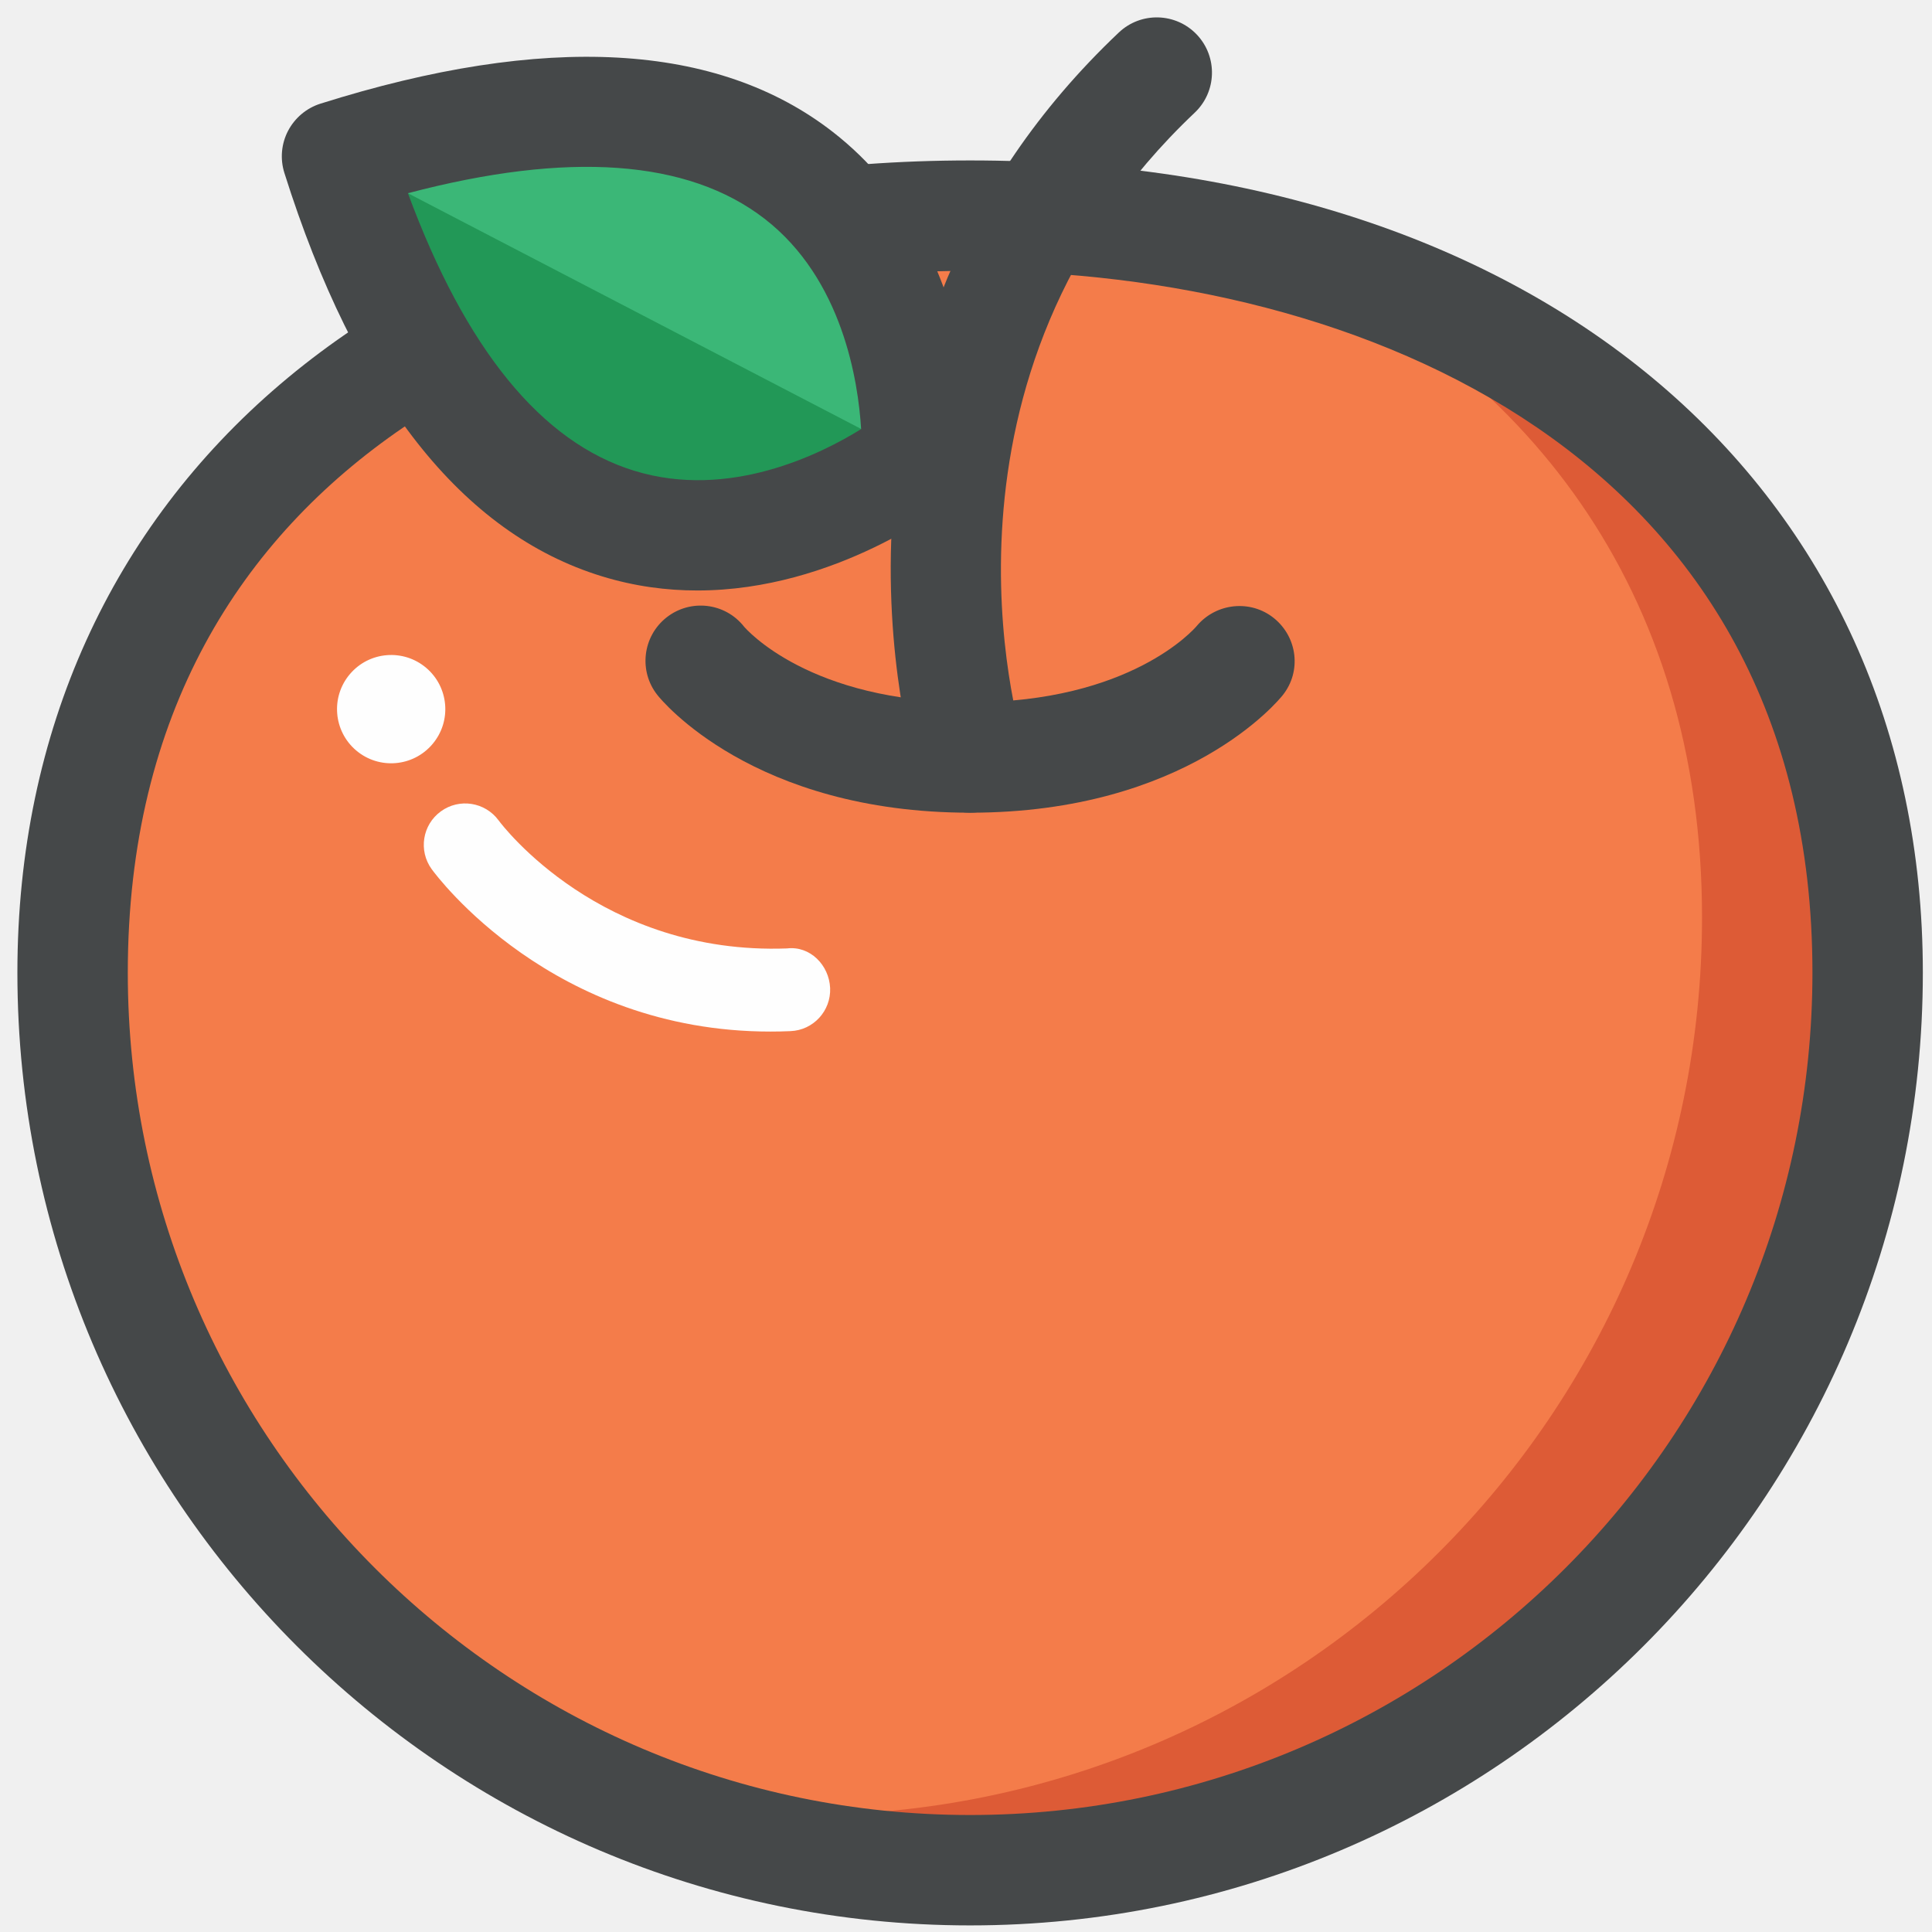
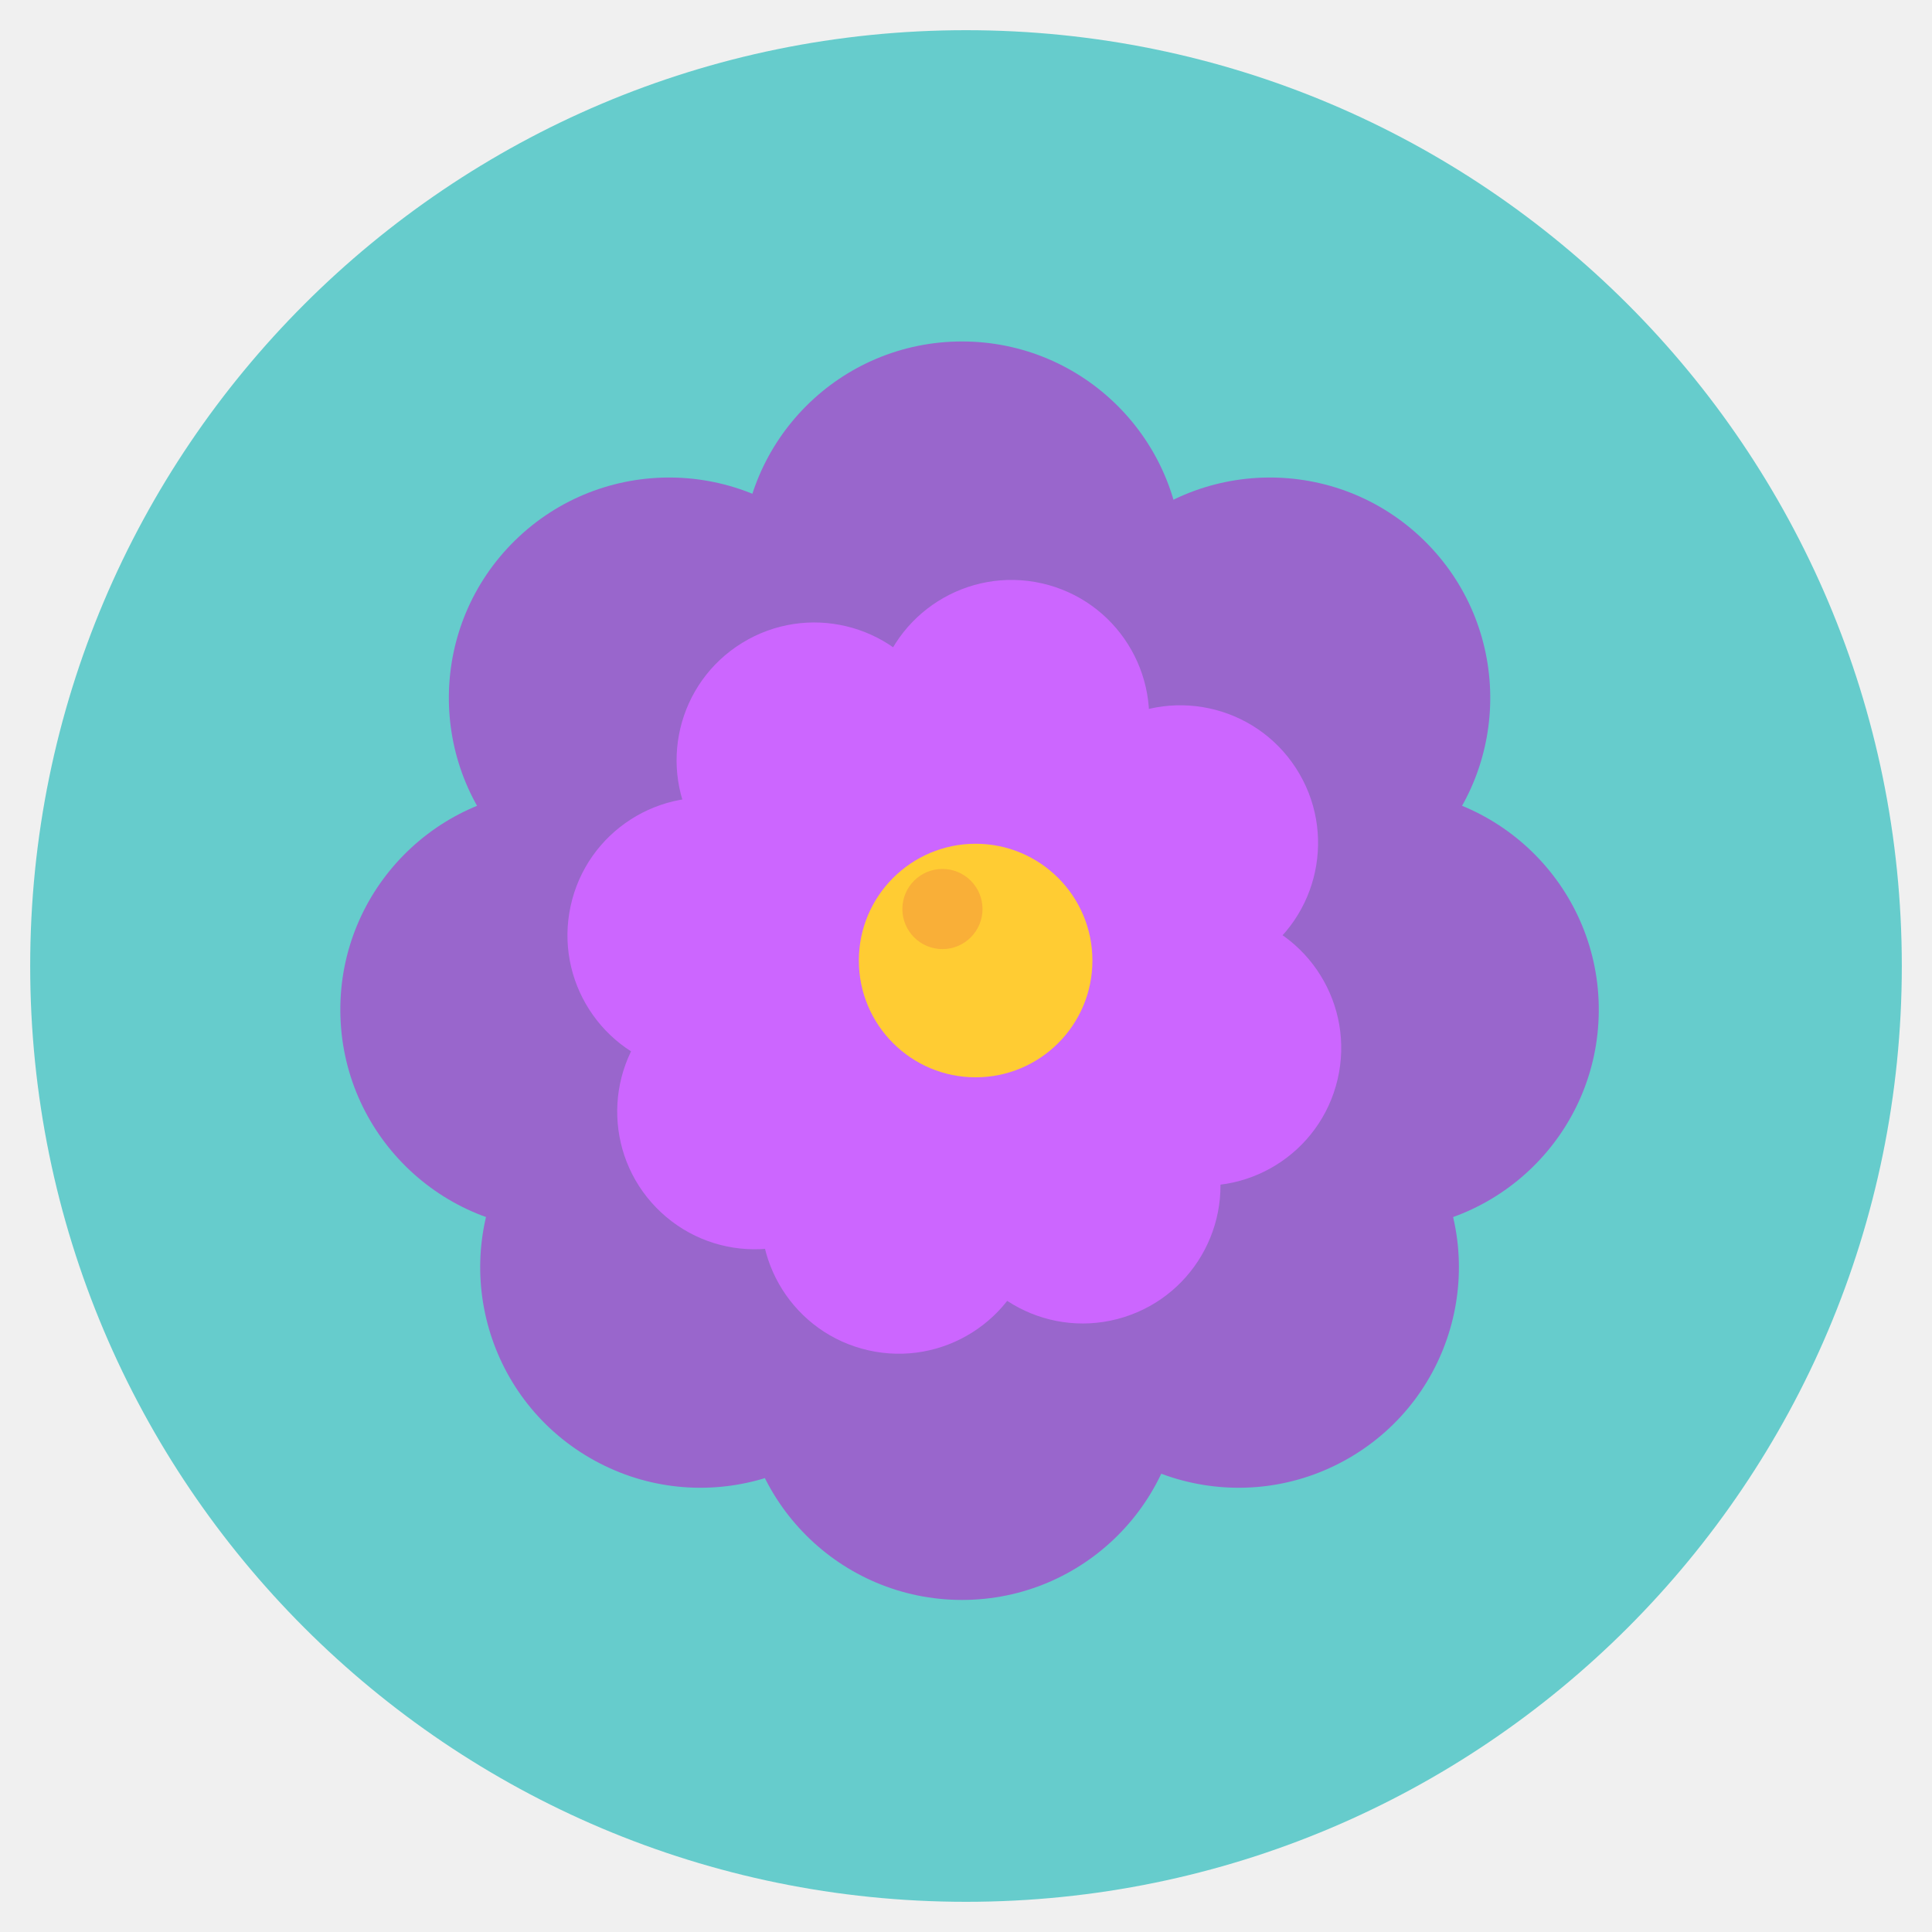
- <svg xmlns="http://www.w3.org/2000/svg" height="512px" version="1.1" viewBox="0 0 512 512" width="512px">
-   <defs />
-   <g fill="none" fill-rule="evenodd" id="SVG" stroke="none" stroke-width="1">
-     <g id="Orange">
-       <g>
-         <path d="M494.949,257.76 C494.949,389.125 388.453,495.621 257.089,495.621 C125.724,495.621 19.243,389.125 19.243,257.76 C19.243,126.395 125.724,57.144 257.089,57.144 C388.453,57.144 494.949,126.395 494.949,257.76" fill="#F47C4A" id="Fill-1" />
-         <path d="M334.452,66.104 C404.186,96.531 451.056,156.113 451.056,243.139 C451.056,374.489 344.575,480.985 213.21,480.985 C194.968,480.985 177.282,478.747 160.211,474.855 C189.834,488.094 222.558,495.613 257.096,495.613 C388.46,495.613 494.942,389.117 494.942,257.767 C494.942,153.524 427.782,88.559 334.452,66.104" fill="#DD5B36" id="Fill-3" />
-         <path d="M257.099,71.775 C154.114,71.775 33.867,120.488 33.867,257.763 C33.867,380.848 134.014,480.995 257.099,480.995 C380.184,480.995 480.316,380.848 480.316,257.763 C480.316,120.488 360.069,71.775 257.099,71.775 M257.099,510.252 C117.879,510.252 4.61,396.968 4.61,257.763 C4.61,129.017 106.073,42.518 257.099,42.518 C408.11,42.518 509.573,129.017 509.573,257.763 C509.573,396.968 396.319,510.252 257.099,510.252" fill="#454849" id="Fill-5" />
-         <path d="M257.099,215.375 C199.55,215.375 175.223,185.474 174.213,184.187 C169.21,177.868 170.278,168.666 176.612,163.649 C182.947,158.631 192.163,159.699 197.166,166.048 C197.721,166.706 214.588,186.118 257.099,186.118 C299.609,186.118 316.476,166.706 317.164,165.872 C322.313,159.757 331.47,158.807 337.673,163.868 C343.861,168.93 344.929,177.926 339.97,184.187 C338.96,185.474 314.633,215.375 257.099,215.375" fill="#454849" id="Fill-8" />
-         <path d="M257.077,215.361 C250.83,215.361 245.067,211.352 243.121,205.062 C241.702,200.454 209.227,91.193 296.501,8.615 C302.367,3.056 311.627,3.319 317.186,9.186 C322.73,15.066 322.481,24.311 316.601,29.87 C242.785,99.707 269.892,192.54 271.091,196.46 C273.432,204.17 269.087,212.347 261.378,214.717 C259.944,215.156 258.496,215.361 257.077,215.361" fill="#454849" id="Fill-10" />
-         <path d="M89.315,41.436 C250.551,-9.472 242.944,121.337 242.944,121.337 C242.944,121.337 140.222,202.672 89.315,41.436" fill="#3BB777" id="Fill-12" />
-         <path d="M89.315,41.436 L242.944,121.337 C242.944,121.337 140.222,202.672 89.315,41.436" fill="#229857" id="Fill-14" />
-         <path d="M108.105,51.203 C123.363,92.5 143.507,117.222 168.083,124.756 C193.2,132.509 217.527,120.352 228.206,113.711 C227.445,101.13 223.32,73.965 202.606,57.962 C182.301,42.265 150.557,40.012 108.105,51.203 M184.788,156.485 C176.669,156.485 168.17,155.388 159.51,152.725 C122.485,141.374 94.164,105.417 75.367,45.834 C74.196,42.133 74.547,38.111 76.332,34.687 C78.131,31.25 81.218,28.646 84.904,27.476 C144.487,8.693 190.186,11.209 220.745,34.995 C260.345,65.832 257.683,119.884 257.551,122.196 C257.302,126.35 255.298,130.197 252.021,132.801 C250.544,133.957 221.594,156.485 184.788,156.485" fill="#454849" id="Fill-16" />
-         <path d="M204.148,273.375 C146.35,273.375 115.718,232.151 114.402,230.337 C110.847,225.437 111.929,218.576 116.83,215.021 C121.716,211.466 128.547,212.534 132.131,217.406 C133.214,218.869 159.311,253.143 208.551,251.344 C214.68,250.598 219.727,255.776 219.991,261.833 C220.254,267.874 215.558,273.009 209.516,273.258 C207.703,273.345 205.903,273.375 204.148,273.375" fill="#FEFEFE" id="Fill-18" />
-         <path d="M112.939,176.981 C118.98,182.101 119.741,191.156 114.606,197.198 C109.486,203.254 100.431,204 94.39,198.88 C88.348,193.76 87.587,184.705 92.722,178.649 C97.842,172.607 106.897,171.861 112.939,176.981" fill="#FEFEFE" id="Fill-20" />
-       </g>
+ <svg xmlns="http://www.w3.org/2000/svg" id="Слой_1" style="enable-background:new 0 0 128 128;" version="1.1" viewBox="0 0 128 128" xml:space="preserve">
+   <style type="text/css">
+ 	.st0{fill:#66CCCC;}
+ 	.st1{fill:#E5E5E5;}
+ 	.st2{fill:#FFFFFF;}
+ 	.st3{fill:#FFCC33;}
+ 	.st4{fill:#FFFFCC;}
+ 	.st5{fill:#FF6666;}
+ 	.st6{fill:#D65656;}
+ 	.st7{fill:#F9AF38;}
+ 	.st8{fill:#CC66FF;}
+ 	.st9{fill:#9966CC;}
+ 	.st10{fill:#FFBB33;}
+ 	.st11{fill:#ED7E7E;}
+ 	.st12{fill:#E56A6A;}
+ 	.st13{fill:#C64F4F;}
+ 	.st14{fill:#CC6633;}
+ </style>
+   <circle class="st0" cx="64" cy="64" r="62" />
+   <g>
+     <g>
+       <path class="st9" d="M54.78,36.036c-5.633-5.768-14.875-5.878-20.643-0.245    s-5.878,14.875-0.245,20.643s28.529,22.148,35.441,15.399    C76.245,65.083,60.413,41.804,54.78,36.036z" />
+       <path class="st9" d="M37.03,52.298c-8.062,0.064-14.546,6.651-14.482,14.712    s6.651,14.546,14.712,14.482s35.738-5.22,35.662-14.88    C72.847,56.953,45.092,52.235,37.03,52.298z" />
+       <path class="st9" d="M33.793,76.633c-4.051,6.97-1.684,15.905,5.286,19.956    c6.97,4.051,15.905,1.684,19.956-5.286c4.051-6.97,13.709-33.415,5.357-38.269    S37.844,69.663,33.793,76.633z" />
+       <path class="st9" d="M78.333,91.402C78.333,99.464,71.798,106,63.736,106    S49.138,99.464,49.138,91.402S54.075,55.624,63.736,55.624    S78.333,83.34,78.333,91.402z" />
+       <path class="st9" d="M94.678,76.633c4.051,6.97,1.684,15.905-5.286,19.956    c-6.97,4.051-15.905,1.684-19.956-5.286c-4.051-6.97-13.709-33.415-5.357-38.269    S90.627,69.663,94.678,76.633z" />
+       <path class="st9" d="M91.441,52.298c8.062,0.064,14.546,6.651,14.482,14.712    s-6.651,14.546-14.712,14.482S55.472,76.273,55.548,66.613    C55.624,56.953,83.379,52.235,91.441,52.298z" />
+       <path class="st9" d="M73.691,36.036c5.633-5.768,14.875-5.878,20.643-0.245    s5.878,14.875,0.245,20.643S66.049,78.582,59.137,71.833    C52.226,65.083,68.058,41.804,73.691,36.036z" />
+       <path class="st9" d="M78.333,37.221c0-8.062-6.536-14.598-14.598-14.598    S49.138,29.159,49.138,37.221S54.075,73,63.736,73S78.333,45.284,78.333,37.221z" />
    </g>
+     <g>
+       <path class="st8" d="M61.719,45.587c-2.638-4.292-8.255-5.633-12.547-2.995    c-4.292,2.638-5.633,8.255-2.995,12.547    c2.638,4.292,14.334,17.431,19.477,14.271    C70.797,66.249,64.357,49.879,61.719,45.587z" />
+       <path class="st8" d="M48.66,53.052c-4.922-1.073-9.782,2.048-10.854,6.97    c-1.073,4.922,2.048,9.782,6.97,10.854c4.922,1.073,22.501,1.746,23.786-4.152    C69.847,60.826,53.582,54.124,48.66,53.052z" />
+       <path class="st8" d="M43.332,67.437c-3.43,3.69-3.219,9.461,0.471,12.891    c3.69,3.43,9.461,3.219,12.891-0.471c3.43-3.69,12.961-18.475,8.54-22.585    S46.762,63.747,43.332,67.437z" />
+       <path class="st8" d="M68.441,82.578c-1.111,4.913-5.995,7.996-10.909,6.884    c-4.913-1.111-7.996-5.995-6.884-10.909c1.111-4.913,7.941-21.125,13.829-19.793    S69.553,77.664,68.441,82.578z" />
+       <path class="st8" d="M80.439,75.83c1.508,4.807-1.166,9.926-5.973,11.434    c-4.807,1.508-9.926-1.166-11.434-5.973c-1.508-4.807-3.749-22.255,2.011-24.062    C70.803,55.422,78.931,71.023,80.439,75.83z" />
+       <path class="st8" d="M81.82,60.552c4.905,1.15,7.948,6.058,6.798,10.963    s-6.058,7.948-10.963,6.798c-4.905-1.15-21.061-8.108-19.683-13.985    C59.35,58.452,76.916,59.402,81.82,60.552z" />
+       <path class="st8" d="M73.244,48.194c4.228-2.739,9.876-1.532,12.615,2.696    s1.532,9.876-2.696,12.615s-20.441,9.566-23.723,4.499    C56.158,62.938,69.016,50.933,73.244,48.194z" />
+       <path class="st8" d="M75.91,49.557c1.111-4.913-1.971-9.798-6.884-10.909    c-4.913-1.111-9.798,1.971-10.909,6.884c-1.111,4.913-1.923,22.486,3.964,23.818    C67.969,70.682,74.799,54.47,75.91,49.557z" />
+     </g>
+     <circle class="st3" cx="64.638" cy="63.638" r="7.737" />
+     <circle class="st7" cx="62.439" cy="60.225" r="2.655" />
  </g>
</svg>
